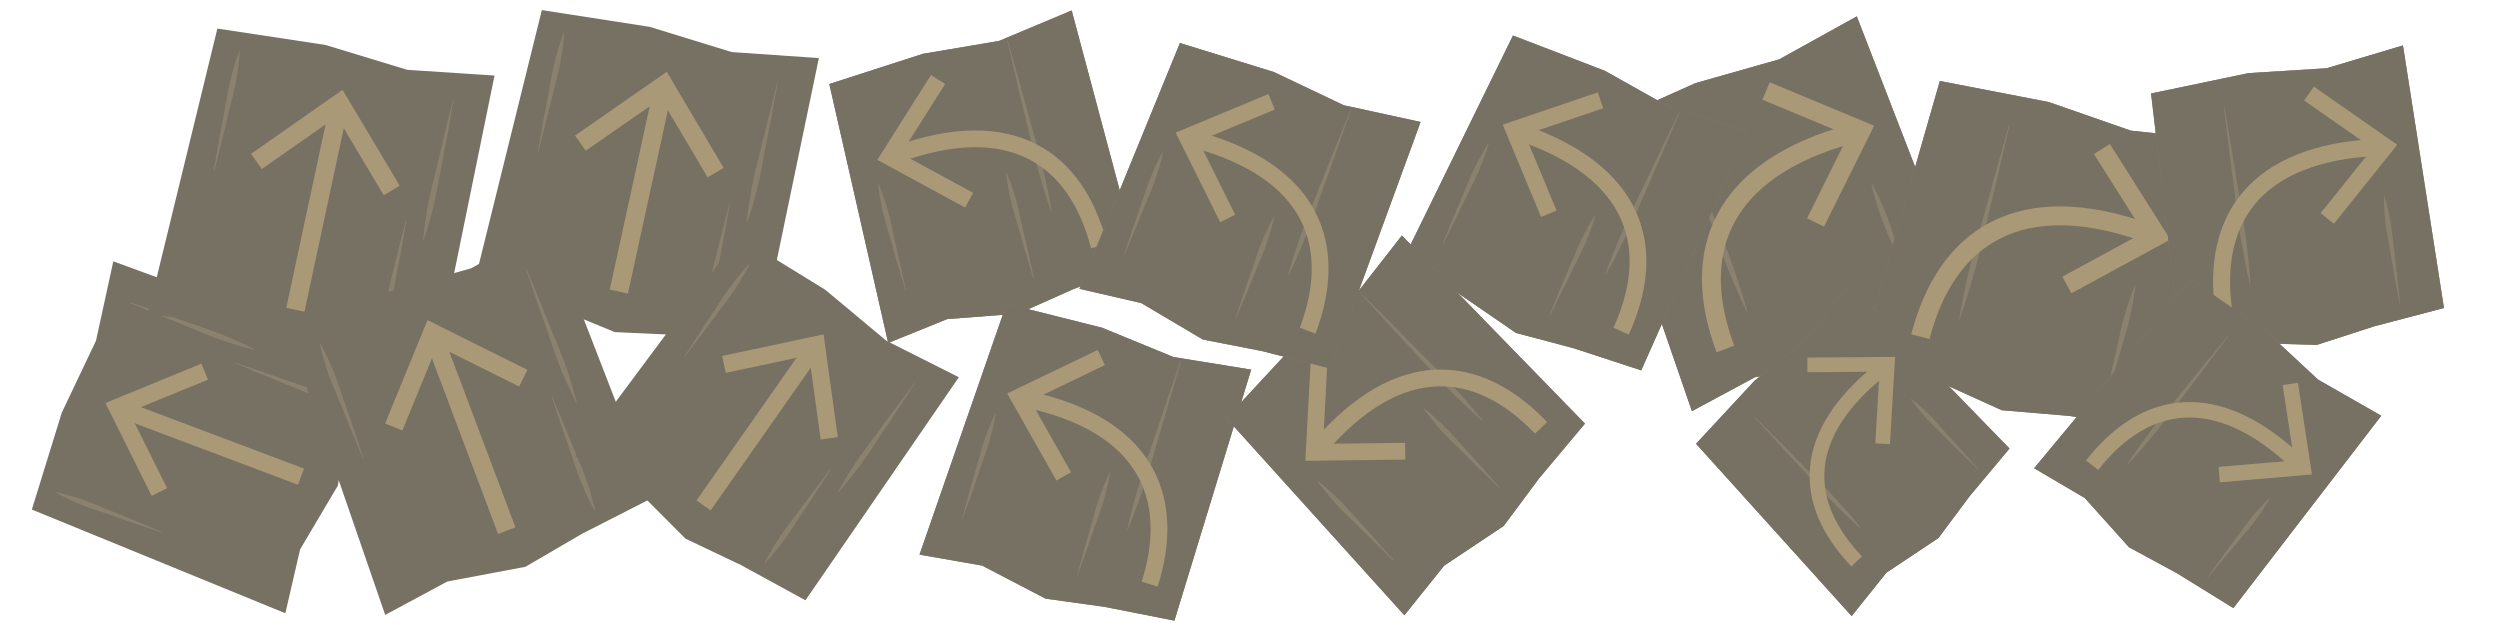
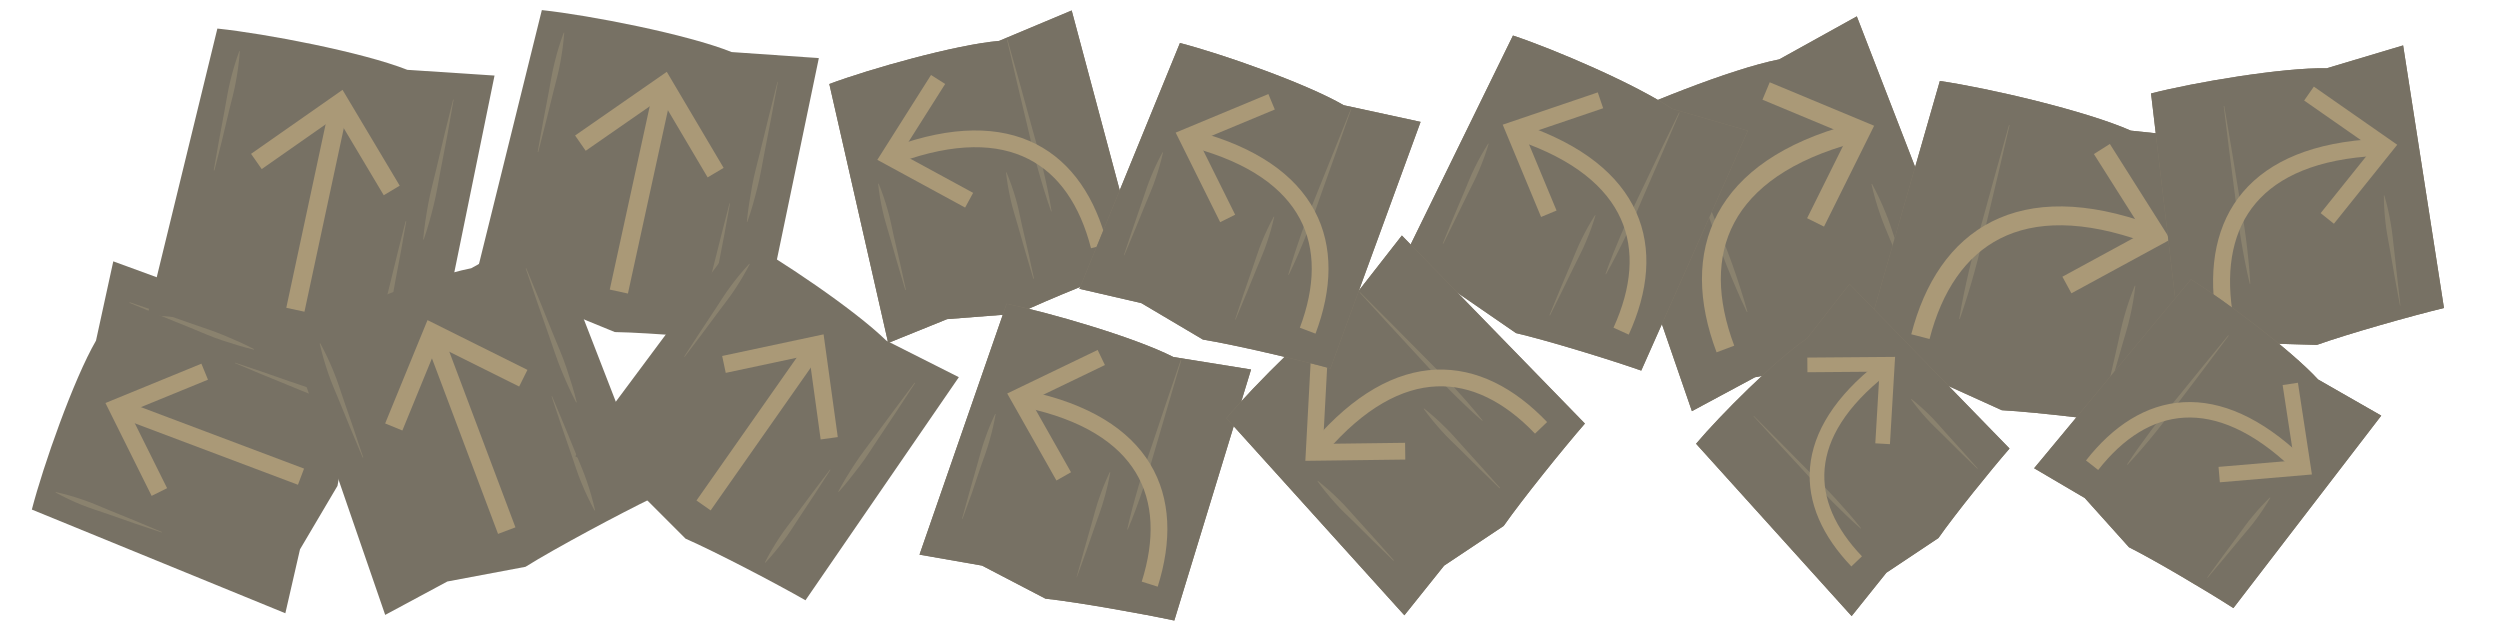
<svg xmlns="http://www.w3.org/2000/svg" viewBox="0 0 800 200">
  <defs>
    <style>.cls-1{opacity:0.68;}.cls-2{fill:#382f1c;}.cls-10,.cls-11,.cls-12,.cls-3,.cls-7,.cls-8,.cls-9{fill:none;stroke:#826938;stroke-miterlimit:10;}.cls-3{stroke-width:5.53px;}.cls-4{fill:#826938;}.cls-5{fill:#54482b;}.cls-6{fill:#4d4026;}.cls-7{stroke-width:6.04px;}.cls-8{stroke-width:5.36px;}.cls-9{stroke-width:5.95px;}.cls-10{stroke-width:5.43px;}.cls-11{stroke-width:4.69px;}.cls-12{stroke-width:4.95px;}.cls-13{opacity:0.5;}.cls-14{opacity:0.7;}</style>
  </defs>
  <g id="plains-components">
    <g id="plains-instruction-stack">
      <g class="cls-1">
-         <polygon class="cls-2" points="10.19 163.06 91.31 196.24 96.04 175.79 108.07 155.47 111.81 136.24 117.61 113.4 36.26 83.63 30.72 109.02 19.78 132.02 10.19 163.06" />
+         <path class="cls-2" d="M10.19,163.06l81.12,33.18L96,175.79l12-20.32c1.7-10.48,6.7-31.76,9.54-42.07L36.25,83.63,30.72,109C23.53,121.4,13.79,149.14,10.19,163.06Z" />
        <line class="cls-3" x1="96.32" y1="152.54" x2="39.35" y2="131.08" />
        <polygon class="cls-4" points="64.45 116.38 66.55 121.5 41.33 131.82 53.47 156.22 48.52 158.68 33.74 128.96 64.45 116.38" />
        <path class="cls-5" d="M75.2,116.06l8.6,2.88,8.57,3c2.86,1,5.76,1.86,8.55,3a78.76,78.76,0,0,1,8.21,3.89l0,.15a78.83,78.83,0,0,1-8.75-2.49c-2.87-1-5.62-2.22-8.42-3.35l-8.4-3.43-8.36-3.51Z" />
        <path class="cls-5" d="M41.53,96.73l10.07,3.44,10,3.51c3.34,1.18,6.73,2.23,10,3.6s6.53,2.77,9.69,4.44l-.06.16c-3.48-.82-6.86-1.91-10.22-3s-6.6-2.59-9.89-3.91l-9.87-4-9.83-4.06Z" />
        <path class="cls-5" d="M51.73,170.39l-8.6-2.88-8.57-3c-2.85-1-5.75-1.86-8.54-3a79,79,0,0,1-8.22-3.9l.06-.15a78.87,78.87,0,0,1,8.75,2.5c2.87.95,5.62,2.21,8.42,3.35l8.4,3.42,8.36,3.51Z" />
-         <polygon class="cls-6" points="510.2 41.07 541.41 131.57 561.6 120.72 586.94 115.95 605.43 105.17 628.36 93.47 594.18 5.24 569.35 18.99 542.58 26.58 510.2 41.07" />
-         <polygon class="cls-2" points="510.2 41.07 541.41 131.57 561.6 120.72 586.94 115.95 605.43 105.17 628.36 93.47 594.18 5.24 569.35 18.99 542.58 26.58 510.2 41.07" />
+         <path class="cls-6" d="M510.2,41.07l31.21,90.5,20.19-10.85L586.94,116c9.84-6.15,30.9-17.38,41.42-22.48L594.18,5.24,569.35,19C554,22,524.22,34,510.2,41.07Z" />
+         <path class="cls-2" d="M510.2,41.07l31.21,90.5,20.19-10.85L586.94,116c9.84-6.15,30.9-17.38,41.42-22.48L594.18,5.24,569.35,19C554,22,524.22,34,510.2,41.07Z" />
        <path class="cls-5" d="M536.6,39.87l6,14.84,5.89,14.88c2,5,4,9.88,5.81,14.91.88,2.52,1.75,5,2.56,7.58s1.62,5.09,2.31,7.68l-.17.07c-1.18-2.41-2.26-4.85-3.32-7.3s-2.08-4.92-3.08-7.39c-2-5-3.68-10-5.47-15L541.73,55l-5.3-15.1Z" />
        <path class="cls-5" d="M612.87,96,609,86.83l-3.74-9.17c-1.24-3.06-2.62-6.07-3.66-9.2a88.41,88.41,0,0,1-2.73-9.55l.17-.07a87.4,87.4,0,0,1,4.25,9c1.29,3,2.23,6.21,3.32,9.33l3.24,9.36L613,95.9Z" />
        <polyline class="cls-7" points="580.98 71.17 595.58 41.79 565.15 29.12" />
        <path class="cls-7" d="M592.9,42.68c-42.22,11.37-52.43,38-40.77,69" />
-         <polygon class="cls-6" points="620.75 25.91 594.33 117.92 617.09 120.63 640.57 131.28 661.9 133.07 687.39 136.67 710.08 44.81 681.86 41.8 655.58 32.65 620.75 25.91" />
-         <polygon class="cls-2" points="620.75 25.91 594.33 117.92 617.09 120.63 640.57 131.28 661.9 133.07 687.39 136.67 710.08 44.81 681.86 41.8 655.58 32.65 620.75 25.91" />
+         <path class="cls-6" d="M620.75,25.91l-26.42,92,22.76,2.71,23.48,10.65c11.59.62,35.28,3.52,46.82,5.39l22.69-91.86-28.22-3C667.56,35.46,636.29,28.17,620.75,25.91Z" />
+         <path class="cls-2" d="M620.75,25.91l-26.42,92,22.76,2.71,23.48,10.65c11.59.62,35.28,3.52,46.82,5.39l22.69-91.86-28.22-3C667.56,35.46,636.29,28.17,620.75,25.91Z" />
        <path class="cls-5" d="M643.05,40.09l-3.63,15.58L635.7,71.24c-1.23,5.19-2.36,10.4-3.81,15.54-.72,2.56-1.45,5.13-2.25,7.68s-1.6,5.09-2.52,7.61l-.17,0c.41-2.65.93-5.27,1.46-7.89s1.13-5.21,1.73-7.81c1.21-5.2,2.74-10.31,4.16-15.45l4.24-15.43L642.88,40Z" />
        <path class="cls-5" d="M673.27,129.81l2.12-9.68,2.2-9.65c.74-3.22,1.34-6.47,2.29-9.64a88.94,88.94,0,0,1,3.25-9.38l.18,0a86.82,86.82,0,0,1-1.68,9.8c-.69,3.23-1.74,6.36-2.64,9.54l-2.72,9.52-2.82,9.5Z" />
        <polyline class="cls-7" points="661.41 91.2 690.23 75.53 672.6 47.68" />
        <path class="cls-7" d="M687.53,74.72c-41.09-14.94-64.75,1-73,33" />
-         <polygon class="cls-6" points="484.15 11.37 446.78 87.69 466.25 93.59 485.12 106.55 503.49 111.42 525.2 118.52 559.29 41.75 535.09 34.74 513.55 22.66 484.15 11.37" />
-         <polygon class="cls-2" points="484.15 11.37 446.78 87.69 466.25 93.59 485.12 106.55 503.49 111.42 525.2 118.52 559.29 41.75 535.09 34.74 513.55 22.66 484.15 11.37" />
+         <path class="cls-6" d="M484.15,11.37,446.78,87.69l19.47,5.9,18.87,13c10,2.33,30.29,8.55,40.08,12l34.09-76.77-24.2-7C523.58,27,497.39,15.76,484.15,11.37Z" />
+         <path class="cls-2" d="M484.15,11.37,446.78,87.69l19.47,5.9,18.87,13c10,2.33,30.29,8.55,40.08,12l34.09-76.77-24.2-7C523.58,27,497.39,15.76,484.15,11.37Z" />
        <polyline class="cls-8" points="495.62 68.4 484.44 41.51 512.15 32.1" />
        <path class="cls-5" d="M537.46,36.07l-5.6,13.06-5.67,13c-1.88,4.34-3.68,8.73-5.74,13s-4.18,8.5-6.54,12.63l-.15-.07c1.56-4.49,3.37-8.87,5.23-13.23s4-8.58,6-12.85l6.11-12.83L537.31,36Z" />
        <path class="cls-5" d="M495.83,100.85l3.35-8.13,3.42-8.1c1.15-2.69,2.18-5.44,3.5-8.06a78.58,78.58,0,0,1,4.3-7.7l.15.07a76.4,76.4,0,0,1-3,8.29c-1.11,2.72-2.51,5.3-3.79,7.94l-3.86,7.89L496,100.92Z" />
        <path class="cls-5" d="M461.68,77.93,465,69.8l3.43-8.09c1.15-2.7,2.18-5.45,3.49-8.07a78.68,78.68,0,0,1,4.31-7.7l.14.07a78.7,78.7,0,0,1-3,8.3c-1.11,2.71-2.51,5.29-3.79,7.93l-3.86,7.9L461.83,78Z" />
        <path class="cls-8" d="M486.76,42.45c36.72,12.59,44.17,36.79,32,63.52" />
-         <polygon class="cls-2" points="69.56 9.14 47.22 100.78 69.73 102.54 93.28 112.09 114.35 113 139.58 115.52 158.25 24.18 130.35 22.35 104.12 14.38 69.56 9.14" />
+         <path class="cls-2" d="M69.56,9.14,47.21,100.78l22.52,1.76,23.54,9.55c11.44.14,34.88,2.06,46.31,3.43l18.67-91.34-27.9-1.83C116,16.68,85,10.75,69.56,9.14Z" />
        <line class="cls-9" x1="94.52" y1="99.12" x2="108.25" y2="35.05" />
        <polygon class="cls-4" points="127.91 59.42 122.8 62.48 107.78 37.29 83.75 54.11 80.34 49.23 109.61 28.75 127.91 59.42" />
        <path class="cls-5" d="M130,70.82l-1.7,9.61L126.49,90c-.61,3.2-1.06,6.43-1.87,9.58a87.59,87.59,0,0,1-2.83,9.37l-.17,0a85.08,85.08,0,0,1,1.26-9.71c.55-3.2,1.46-6.33,2.21-9.5l2.31-9.48,2.39-9.46Z" />
        <path class="cls-5" d="M145.16,31.89l-2,11.27L141,54.41c-.72,3.75-1.3,7.52-2.22,11.23s-1.91,7.39-3.19,11l-.17,0c.32-3.83.93-7.6,1.61-11.36s1.7-7.44,2.58-11.15L142.24,43,145,31.85Z" />
-         <path class="cls-5" d="M68.39,54.52l1.7-9.61,1.78-9.59c.6-3.2,1.06-6.43,1.87-9.58a85.36,85.36,0,0,1,2.83-9.37l.17,0a84.62,84.62,0,0,1-1.26,9.7c-.55,3.21-1.46,6.34-2.22,9.51L71,45.1l-2.39,9.46Z" />
-         <polygon class="cls-6" points="265.38 26.88 284.22 109.75 303.08 102.12 325.9 100.35 343.26 92.61 364.62 84.5 342.94 3.35 319.71 13.09 295.36 17.21 265.38 26.88" />
-         <polygon class="cls-2" points="265.38 26.88 284.22 109.75 303.08 102.12 325.9 100.35 343.26 92.61 364.62 84.5 342.94 3.35 319.71 13.09 295.36 17.21 265.38 26.88" />
+         <path class="cls-5" d="M68.39,54.52l1.7-9.61,1.78-9.59c.6-3.2,1.06-6.43,1.87-9.58a85.36,85.36,0,0,1,2.83-9.37l.17,0a84.62,84.62,0,0,1-1.26,9.7c-.55,3.21-1.46,6.34-2.22,9.51L71,45.1l-2.4,9.46Z" />
+         <path class="cls-6" d="M265.38,26.88l18.84,82.87,18.86-7.63,22.82-1.77c9.28-4.48,29-12.37,38.72-15.85L342.94,3.35l-23.23,9.74C305.88,14.28,278.44,22,265.38,26.88Z" />
+         <path class="cls-2" d="M265.38,26.88l18.84,82.87,18.86-7.63,22.82-1.77c9.28-4.48,29-12.37,38.72-15.85L342.94,3.35l-23.23,9.74C305.88,14.28,278.44,22,265.38,26.88Z" />
        <polyline class="cls-8" points="310.12 64.07 284.54 50.16 300.19 25.43" />
        <path class="cls-5" d="M322.38,12.64l3.85,13.67L330,40c1.26,4.56,2.61,9.11,3.69,13.72s2.08,9.24,2.83,13.93l-.15,0c-1.61-4.47-2.95-9-4.24-13.57s-2.28-9.19-3.38-13.8l-3.3-13.82-3.22-13.83Z" />
        <path class="cls-5" d="M330.67,89.19l-2.5-8.43-2.42-8.45c-.8-2.82-1.73-5.61-2.35-8.48a78.42,78.42,0,0,1-1.48-8.69l.15,0A76.73,76.73,0,0,1,325,63.43c.84,2.81,1.37,5.7,2,8.56l2,8.57,1.87,8.59Z" />
        <path class="cls-5" d="M289.7,92.8l-2.5-8.43-2.42-8.46c-.8-2.82-1.72-5.6-2.34-8.47A76.17,76.17,0,0,1,281,58.75l.16,0A78.87,78.87,0,0,1,284,67c.84,2.81,1.38,5.7,2,8.55l2,8.58,1.88,8.59Z" />
        <path class="cls-8" d="M286.94,49.44c36.47-13.26,57.47.89,64.78,29.33" />
-         <polygon class="cls-6" points="688.33 29.91 698.41 115.36 718.22 109.7 741.39 110.37 759.69 104.44 782.07 98.56 768.95 14.53 744.51 21.84 719.55 23.39 688.33 29.91" />
-         <polygon class="cls-2" points="688.33 29.91 698.41 115.36 718.22 109.7 741.39 110.37 759.69 104.44 782.07 98.56 768.95 14.53 744.51 21.84 719.55 23.39 688.33 29.91" />
+         <path class="cls-6" d="M688.33,29.91l10.08,85.45,19.81-5.66,23.17.67c9.82-3.52,30.47-9.35,40.68-11.81L769,14.53l-24.44,7.31C730.46,21.56,702,26.38,688.33,29.91Z" />
+         <path class="cls-2" d="M688.33,29.91l10.08,85.45,19.81-5.66,23.17.67c9.82-3.52,30.47-9.35,40.68-11.81L769,14.53l-24.44,7.31C730.46,21.56,702,26.38,688.33,29.91Z" />
        <path class="cls-5" d="M711.75,33.91l2.41,14.18,2.32,14.2c.78,4.73,1.66,9.44,2.25,14.2s1.1,9.53,1.36,14.34l-.16,0c-1.14-4.68-2-9.39-2.81-14.12s-1.32-9.5-1.93-14.25l-1.84-14.27-1.76-14.28Z" />
        <path class="cls-5" d="M768,97.78,766.37,89l-1.53-8.77c-.5-2.93-1.13-5.83-1.45-8.78a78,78,0,0,1-.56-8.92l.16,0a77.65,77.65,0,0,1,2,8.7c.55,2.92.77,5.88,1.13,8.83l1,8.84,1,8.85Z" />
        <polyline class="cls-10" points="744.73 69.9 763.18 46.89 738.88 29.94" />
        <path class="cls-10" d="M760.65,47.16c-39.25,1.9-53.32,23.33-49,52.75" />
-         <polygon class="cls-2" points="173.39 3.23 150.72 94.79 173.23 96.63 196.74 106.27 217.81 107.25 243.03 109.87 262.04 18.59 234.14 16.66 207.94 8.6 173.39 3.23" />
+         <path class="cls-2" d="M173.39,3.23,150.72,94.79l22.51,1.84,23.51,9.63c11.43.19,34.87,2.19,46.29,3.61l19-91.28-27.9-1.93C219.83,10.94,188.78,4.89,173.39,3.23Z" />
        <line class="cls-9" x1="198.03" y1="93.3" x2="211.99" y2="29.28" />
        <polygon class="cls-4" points="231.56 53.72 226.44 56.76 211.51 31.52 187.42 48.25 184.03 43.36 213.37 22.98 231.56 53.72" />
        <path class="cls-5" d="M233.58,65.12l-1.73,9.61L230,84.32c-.61,3.19-1.08,6.42-1.9,9.57a86.91,86.91,0,0,1-2.86,9.36l-.18,0a84.68,84.68,0,0,1,1.3-9.7c.56-3.21,1.48-6.34,2.25-9.5L231,74.54l2.43-9.45Z" />
        <path class="cls-5" d="M248.91,26.26l-2.09,11.26-2.18,11.24c-.73,3.74-1.32,7.52-2.26,11.22s-1.93,7.39-3.23,11L239,71c.33-3.83,1-7.6,1.65-11.35s1.73-7.44,2.62-11.15L246,37.32l2.79-11.1Z" />
        <path class="cls-5" d="M172.06,48.61,173.79,39l1.82-9.59c.62-3.19,1.08-6.42,1.9-9.56a84.12,84.12,0,0,1,2.87-9.36l.17,0a87.12,87.12,0,0,1-1.29,9.71c-.57,3.2-1.49,6.33-2.26,9.49l-2.34,9.47-2.42,9.46Z" />
-         <polygon class="cls-2" points="92.5 107.6 123.26 196.77 143.15 186.08 168.12 181.38 186.34 170.76 208.93 159.24 175.25 72.3 150.79 85.84 124.42 93.33 92.5 107.6" />
+         <path class="cls-2" d="M92.51,107.6l30.75,89.17,19.89-10.69,25-4.7c9.7-6.06,30.45-17.12,40.81-22.14L175.25,72.3,150.79,85.84C135.67,88.82,106.32,100.63,92.51,107.6Z" />
        <line class="cls-9" x1="162.16" y1="169.8" x2="139.07" y2="108.48" />
        <polygon class="cls-4" points="168.78 118.36 166.13 123.69 139.88 110.62 128.76 137.76 123.25 135.5 136.8 102.44 168.78 118.36" />
        <path class="cls-5" d="M176.67,126.82l3.77,9,3.69,9c1.22,3,2.58,6,3.61,9.07a85.17,85.17,0,0,1,2.68,9.41l-.16.06a85.83,85.83,0,0,1-4.19-8.84c-1.27-3-2.2-6.12-3.27-9.19l-3.19-9.23-3.1-9.25Z" />
        <path class="cls-5" d="M168.41,85.87l4.36,10.58,4.29,10.62c1.42,3.54,3,7,4.2,10.65s2.4,7.25,3.28,11l-.17.06c-1.8-3.4-3.32-6.9-4.78-10.43s-2.6-7.18-3.87-10.78l-3.78-10.8-3.7-10.84Z" />
        <path class="cls-5" d="M116.06,146.41l-3.77-9-3.69-9c-1.21-3-2.58-6-3.6-9.07a88.78,88.78,0,0,1-2.69-9.41l.17-.07a86,86,0,0,1,4.19,8.85c1.27,3,2.2,6.12,3.27,9.19l3.19,9.23,3.1,9.25Z" />
-         <polygon class="cls-2" points="236.39 75.7 184.06 146.01 202.69 155.68 219.37 172.38 237.07 180.8 257.75 192.1 306.83 120.71 283.62 109.03 264.06 92.71 236.39 75.7" />
+         <path class="cls-2" d="M236.39,75.7,184.06,146l18.63,9.67,16.68,16.7c9.73,4.27,29.1,14.4,38.38,19.72l49.08-71.39L283.62,109C273.42,99,249,82.65,236.39,75.7Z" />
        <line class="cls-3" x1="225.14" y1="161.74" x2="260.1" y2="111.9" />
        <polygon class="cls-4" points="268.09 139.87 262.61 140.63 258.89 113.64 232.24 119.32 231.09 113.91 263.55 106.99 268.09 139.87" />
        <path class="cls-5" d="M265.73,150.36,260.79,158l-5,7.56c-1.68,2.51-3.24,5.11-5.07,7.51a80.56,80.56,0,0,1-5.82,7l-.13-.1a81.7,81.7,0,0,1,4.59-7.85c1.64-2.54,3.55-4.89,5.34-7.32l5.41-7.28,5.48-7.23Z" />
        <path class="cls-5" d="M292.83,122.57,287,131.46l-5.9,8.85c-2,2.95-3.84,6-6,8.81s-4.3,5.63-6.71,8.27l-.14-.09c1.66-3.17,3.55-6.17,5.5-9.14s4.15-5.75,6.24-8.61l6.31-8.56,6.38-8.52Z" />
        <path class="cls-5" d="M218.94,114.11l4.94-7.61,5-7.56c1.68-2.52,3.23-5.12,5.07-7.52a78.67,78.67,0,0,1,5.82-7l.13.09a80.5,80.5,0,0,1-4.59,7.85c-1.64,2.55-3.55,4.89-5.35,7.33l-5.4,7.27-5.48,7.23Z" />
-         <polygon class="cls-6" points="322.11 97.21 294.24 177.49 314.28 180.99 334.58 191.57 353.41 194.19 375.82 198.61 400.38 118.28 375.51 114.25 352.66 104.87 322.11 97.21" />
-         <polygon class="cls-2" points="322.11 97.21 294.24 177.49 314.28 180.99 334.58 191.57 353.41 194.19 375.82 198.61 400.38 118.28 375.51 114.25 352.66 104.87 322.11 97.21" />
+         <path class="cls-6" d="M322.11,97.21l-27.87,80.28,20,3.5,20.3,10.58c10.25,1.11,31.11,4.83,41.24,7l24.56-80.33-24.87-4C363.14,107.94,335.78,100,322.11,97.21Z" />
+         <path class="cls-2" d="M322.11,97.21l-27.87,80.28,20,3.5,20.3,10.58c10.25,1.11,31.11,4.83,41.24,7l24.56-80.33-24.87-4C363.14,107.94,335.78,100,322.11,97.21Z" />
        <polyline class="cls-8" points="340.39 152.44 326.05 127.09 352.41 114.4" />
        <path class="cls-5" d="M378,115.29l-4,13.64L370,142.54c-1.35,4.54-2.6,9.11-4.13,13.59s-3.12,9-5,13.33l-.15-.05c1-4.65,2.27-9.21,3.59-13.76s2.92-9,4.43-13.5l4.51-13.47,4.59-13.44Z" />
-         <path class="cls-5" d="M344.53,184.62l2.34-8.47,2.42-8.46c.81-2.81,1.5-5.67,2.49-8.42a79.09,79.09,0,0,1,3.34-8.17l.16.05a77.66,77.66,0,0,1-2,8.6c-.78,2.83-1.85,5.56-2.8,8.33l-2.88,8.31-3,8.28Z" />
+         <path class="cls-5" d="M344.53,184.62l2.34-8.47,2.42-8.46c.81-2.81,1.5-5.67,2.49-8.42a79.09,79.09,0,0,1,3.34-8.17l.16.05a80,80,0,0,1-2,8.6c-.78,2.83-1.85,5.56-2.8,8.33l-2.88,8.31-3,8.28Z" />
        <path class="cls-5" d="M307.86,166l2.34-8.48,2.42-8.45c.82-2.82,1.5-5.67,2.5-8.43a77.57,77.57,0,0,1,3.33-8.16l.16,0a77.14,77.14,0,0,1-2,8.6c-.77,2.83-1.85,5.56-2.8,8.33L311,157.77l-3,8.28Z" />
        <path class="cls-8" d="M328.46,127.75c38,8.05,48.3,31.17,39.45,59.18" />
-         <polygon class="cls-6" points="392.45 133.81 449.4 196.89 462.12 181.01 481.17 168.31 492.52 153.07 507.19 135.55 448.6 75.36 433.1 95.22 413.87 110.72 392.45 133.81" />
-         <polygon class="cls-2" points="392.45 133.81 449.4 196.89 462.12 181.01 481.17 168.31 492.52 153.07 507.19 135.55 448.6 75.36 433.1 95.22 413.87 110.72 392.45 133.81" />
+         <path class="cls-6" d="M392.45,133.81l56.95,63.08L462.12,181l19.05-12.7c5.9-8.45,19.2-24.94,26-32.76L448.6,75.36,433.09,95.22C421.62,103,401.45,123.16,392.45,133.81Z" />
+         <path class="cls-2" d="M392.45,133.81l56.95,63.08L462.12,181l19.05-12.7c5.9-8.45,19.2-24.94,26-32.76L448.6,75.36,433.09,95.22C421.62,103,401.45,123.16,392.45,133.81Z" />
        <polyline class="cls-8" points="449.66 144.38 420.54 144.75 422.11 115.53" />
        <path class="cls-5" d="M435.21,93.52l10,10,10,10.1c3.34,3.37,6.74,6.67,9.93,10.16s6.33,7,9.29,10.77l-.12.11c-3.59-3.12-7-6.42-10.33-9.77s-6.49-6.89-9.7-10.38l-9.63-10.44-9.58-10.49Z" />
        <path class="cls-5" d="M479.86,156.25l-6.3-6.14-6.24-6.19c-2.08-2.07-4.25-4-6.19-6.24a77,77,0,0,1-5.55-6.86l.12-.11a78.29,78.29,0,0,1,6.59,5.86c2.11,2,4,4.3,6,6.47l5.89,6.52,5.84,6.57Z" />
        <path class="cls-5" d="M445.89,179.42l-6.3-6.13-6.24-6.19c-2.08-2.07-4.25-4-6.19-6.24a79.93,79.93,0,0,1-5.55-6.86l.12-.11a76.57,76.57,0,0,1,6.59,5.86c2.11,2,4,4.29,6,6.46l5.89,6.52,5.84,6.58Z" />
        <path class="cls-8" d="M422.28,143c25.34-29.4,50.57-27.33,70.86-6.09" />
-         <polygon class="cls-6" points="377.58 13.76 345.41 92.42 365.23 97 384.93 108.66 403.58 112.29 425.73 117.92 454.59 39.03 429.98 33.67 407.67 23.06 377.58 13.76" />
-         <polygon class="cls-2" points="377.58 13.76 345.41 92.42 365.23 97 384.93 108.66 403.58 112.29 425.73 117.92 454.59 39.03 429.98 33.67 407.67 23.06 377.58 13.76" />
+         <path class="cls-6" d="M377.58,13.76,345.41,92.42,365.23,97l19.7,11.66c10.17,1.66,30.8,6.5,40.8,9.26L454.59,39,430,33.67C418,26.7,391.08,17.26,377.58,13.76Z" />
+         <path class="cls-2" d="M377.58,13.76,345.41,92.42,365.23,97l19.7,11.66c10.17,1.66,30.8,6.5,40.8,9.26L454.59,39,430,33.67C418,26.7,391.08,17.26,377.58,13.76Z" />
        <polyline class="cls-8" points="392.85 69.9 379.89 43.81 406.91 32.57" />
        <path class="cls-5" d="M432.42,34.83l-4.71,13.41-4.78,13.38c-1.58,4.46-3.08,8.95-4.85,13.34s-3.6,8.77-5.68,13l-.15-.06c1.25-4.58,2.76-9.07,4.32-13.54s3.41-8.84,5.16-13.24L427,48l5.31-13.18Z" />
        <path class="cls-5" d="M395.24,102.26,398,93.92l2.88-8.31c1-2.76,1.8-5.58,2.94-8.28a79.32,79.32,0,0,1,3.78-8l.15.06a78.37,78.37,0,0,1-2.42,8.48c-.93,2.78-2.15,5.45-3.25,8.17l-3.32,8.14-3.4,8.11Z" />
-         <path class="cls-5" d="M359.63,81.69l2.8-8.34L365.3,65c1-2.77,1.81-5.58,2.95-8.28a75.2,75.2,0,0,1,3.77-8l.15.06a79,79,0,0,1-2.42,8.48c-.93,2.78-2.15,5.45-3.25,8.16l-3.32,8.14-3.4,8.11Z" />
+         <path class="cls-5" d="M359.63,81.69l2.8-8.34L365.3,65c1-2.77,1.81-5.58,2.95-8.28a75.2,75.2,0,0,1,3.77-8l.15.06a79,79,0,0,1-2.42,8.48c-.92,2.78-2.15,5.45-3.25,8.16l-3.32,8.14-3.4,8.11Z" />
        <path class="cls-8" d="M382.27,44.6c37.48,10.1,46.54,33.74,36.19,61.22" />
-         <polygon class="cls-6" points="542.74 142 592.52 197.15 603.64 183.27 620.3 172.17 630.23 158.85 643.05 143.53 591.84 90.89 578.28 108.26 561.47 121.81 542.74 142" />
-         <polygon class="cls-2" points="542.74 142 592.52 197.15 603.64 183.27 620.3 172.17 630.23 158.85 643.05 143.53 591.84 90.89 578.28 108.26 561.47 121.81 542.74 142" />
+         <path class="cls-6" d="M542.74,142l49.78,55.15,11.12-13.88,16.66-11.1c5.16-7.39,16.79-21.8,22.75-28.64L591.84,90.9l-13.56,17.36C568.24,115.07,550.61,132.69,542.74,142Z" />
+         <path class="cls-2" d="M542.74,142l49.78,55.15,11.12-13.88,16.66-11.1c5.16-7.39,16.79-21.8,22.75-28.64L591.84,90.9l-13.56,17.36C568.24,115.07,550.61,132.69,542.74,142Z" />
        <path class="cls-5" d="M561.23,133.12l8.78,8.79,8.73,8.83c2.91,2.94,5.88,5.83,8.68,8.89s5.55,6.14,8.11,9.42l-.1.09c-3.15-2.71-6.08-5.64-9-8.54s-5.67-6-8.47-9.08l-8.43-9.13-8.37-9.17Z" />
        <path class="cls-5" d="M632.75,150l-5.51-5.36-5.46-5.42c-1.81-1.81-3.71-3.54-5.41-5.46a67.1,67.1,0,0,1-4.85-6l.1-.1a68.7,68.7,0,0,1,5.77,5.12c1.84,1.79,3.48,3.76,5.2,5.66l5.16,5.7,5.1,5.75Z" />
        <polyline class="cls-11" points="602.44 142 603.94 116.57 578.36 116.77" />
        <path class="cls-11" d="M602.3,118c-26.7,21-25.91,43.07-8.17,61.64" />
-         <polygon class="cls-6" points="701.1 89.4 650.92 149.84 667.13 159.37 681.27 175.12 696.71 183.49 714.68 194.59 762 133.04 741.79 121.48 725.06 105.94 701.1 89.4" />
-         <polygon class="cls-2" points="701.1 89.4 650.92 149.84 667.13 159.37 681.27 175.12 696.71 183.49 714.68 194.59 762 133.04 741.79 121.48 725.06 105.94 701.1 89.4" />
-         <path class="cls-5" d="M713.19,107.4l-7.87,10.52-7.92,10.47c-2.64,3.49-5.21,7-8,10.42s-5.61,6.73-8.63,9.92l-.12-.09c2.38-3.69,5-7.24,7.58-10.74s5.45-6.85,8.21-10.24l8.28-10.2,8.33-10.15Z" />
-         <path class="cls-5" d="M706.33,184.79l4.78-6.58,4.84-6.53c1.62-2.17,3.14-4.42,4.89-6.48a72.64,72.64,0,0,1,5.54-6l.12.09a74.12,74.12,0,0,1-4.49,6.81c-1.58,2.19-3.41,4.21-5.13,6.3l-5.19,6.25-5.24,6.21Z" />
+         <path class="cls-6" d="M701.1,89.4l-50.18,60.44,16.21,9.53,14.14,15.75c8.51,4.28,25.36,14.27,33.41,19.47L762,133l-20.21-11.56C733.13,112,712,96.22,701.1,89.4Z" />
+         <path class="cls-2" d="M701.1,89.4l-50.18,60.44,16.21,9.53,14.14,15.75c8.51,4.28,25.36,14.27,33.41,19.47L762,133l-20.21-11.56C733.13,112,712,96.22,701.1,89.4Z" />
+         <path class="cls-5" d="M713.19,107.4l-7.86,10.52-7.93,10.47c-2.64,3.49-5.21,7-8,10.42s-5.61,6.73-8.63,9.92l-.12-.09c2.38-3.69,5-7.24,7.58-10.74s5.45-6.85,8.21-10.24l8.28-10.2,8.33-10.15Z" />
+         <path class="cls-5" d="M706.33,184.79l4.78-6.58,4.84-6.53c1.62-2.17,3.13-4.42,4.89-6.48a72.64,72.64,0,0,1,5.54-6l.12.09a74.12,74.12,0,0,1-4.49,6.81c-1.58,2.19-3.41,4.21-5.13,6.3l-5.19,6.25-5.24,6.21Z" />
        <polyline class="cls-12" points="710.14 151.87 736.97 149.59 732.89 122.85" />
        <path class="cls-12" d="M735.2,148.09c-26-24.77-49-20.59-65.73.78" />
      </g>
    </g>
  </g>
</svg>
